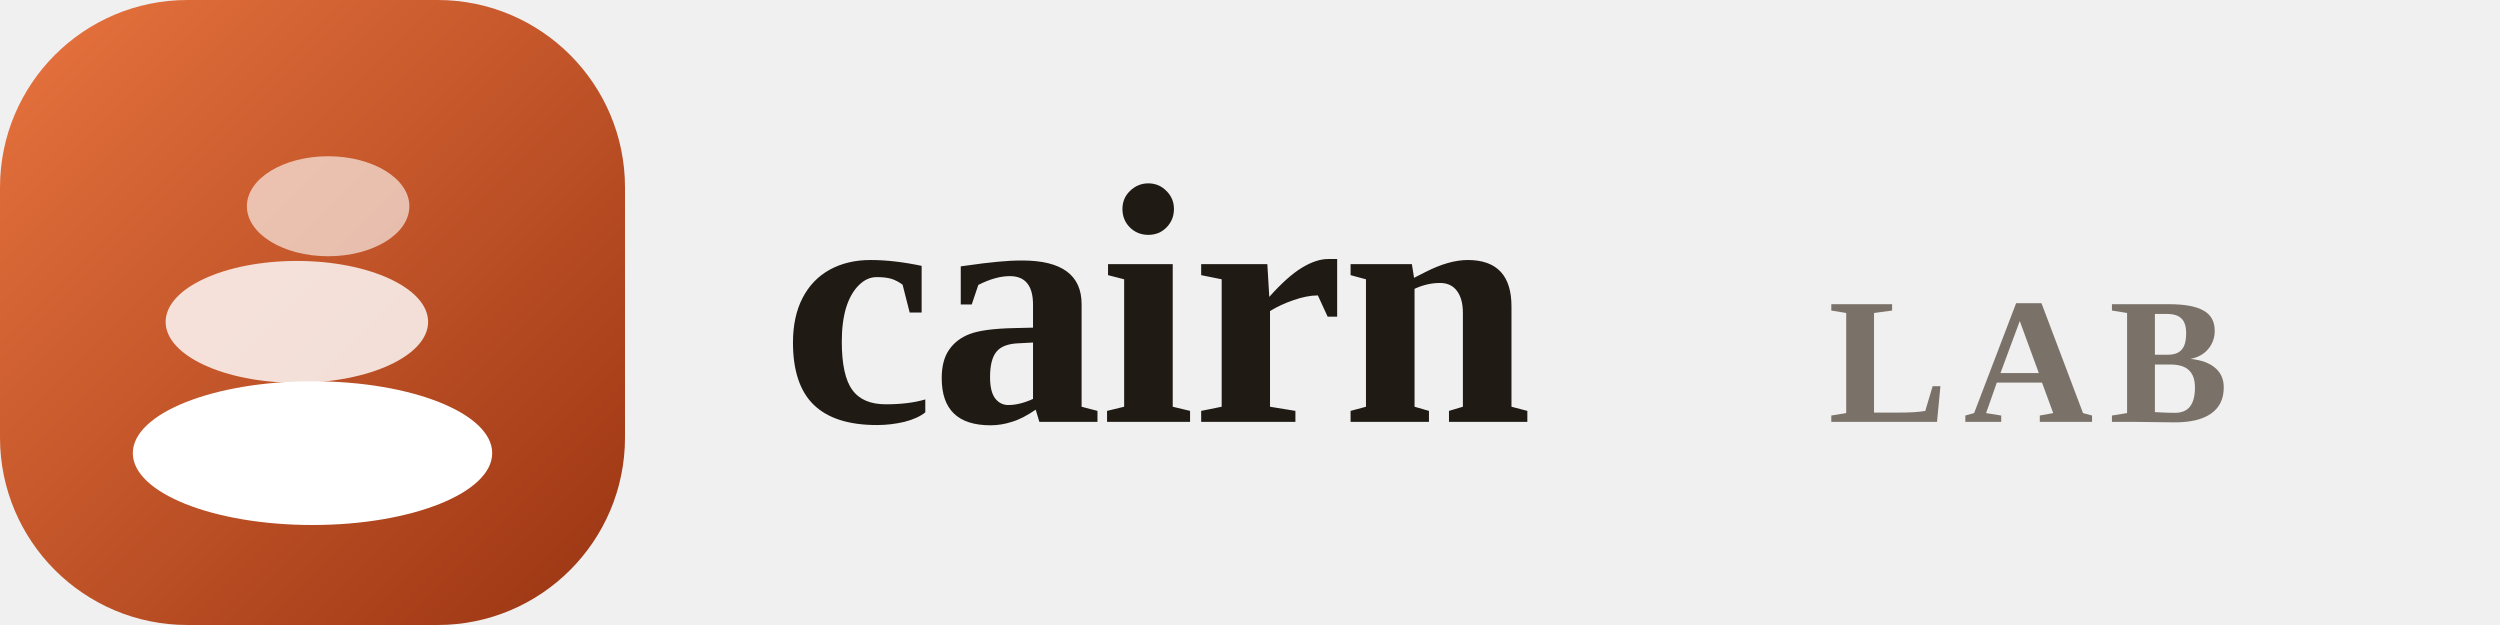
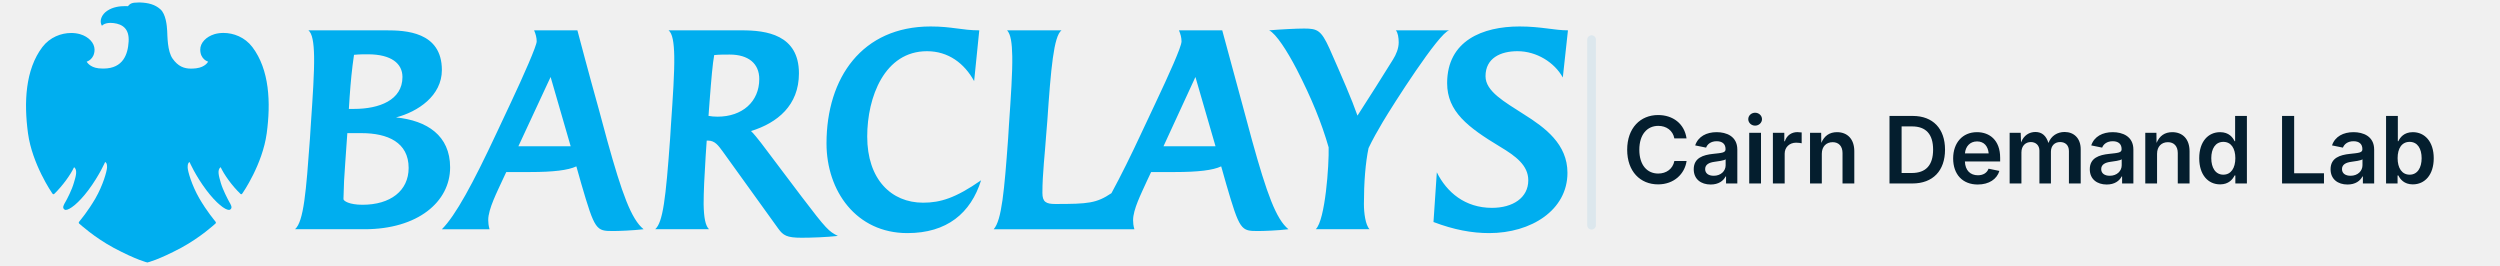
- <svg xmlns="http://www.w3.org/2000/svg" width="160" height="40" viewBox="0 0 160 40">
+ <svg xmlns="http://www.w3.org/2000/svg" xmlns:xlink="http://www.w3.org/1999/xlink" width="396" height="42" viewBox="-8 -8 7928 857">
  <defs>
-     <linearGradient id="g" x1="0" y1="0" x2="1" y2="1">
-       <stop offset="0" stop-color="#E8743F" />
-       <stop offset="1" stop-color="#9A3412" />
-     </linearGradient>
+     <clipPath id="b">
+       <use xlink:href="#a" overflow="visible" width="595.276" height="841.891" />
+     </clipPath>
+     <path id="a" d="M-203.862 562.153v-114.52c.001-6.594 4.899-11.354 11.362-11.354-6.463 0-11.702-5.348-11.702-11.939l-.03-32.203c0-2.888 2.294-5.227 5.118-5.227H79.182c11.734 0 21.246 9.703 21.246 21.671v164.288c0 5.41-4.301 10.952-9.608 10.952h-273.436c-11.739 0-21.246-12.784-21.246-21.668" />
  </defs>
-   <rect x="0" y="0" width="40" height="40" rx="12" fill="url(#g)" />
-   <ellipse cx="20" cy="29" rx="11.5" ry="4.6" fill="#FFFFFF" />
-   <ellipse cx="19" cy="20.6" rx="8.4" ry="3.9" fill="#FFFFFF" fill-opacity="0.82" />
-   <ellipse cx="21" cy="13.2" rx="5.2" ry="3.2" fill="#FFFFFF" fill-opacity="0.62" />
-   <text x="50" y="27" font-family="Fraunces, Georgia, 'Times New Roman', serif" font-size="22" font-weight="700" letter-spacing="-0.2" fill="#1F1A14">cairn</text>
-   <text x="117" y="27" font-family="Fraunces, Georgia, 'Times New Roman', serif" font-size="11.5" font-weight="600" letter-spacing="1" fill="#7A7268">LAB</text>
+   <path d="M19.741 489.332c-.832 0-1.004.145-1.274.446a5.089 5.089 0 00-.333-.009c-.64 0-1.462.094-2.163.563-.677.447-.999 1.238-.638 1.817 0 0 .242-.355 1.038-.355.112 0 .236.012.368.023 1.1.13 1.914.709 1.815 2.238-.088 1.528-.661 3.232-3.005 3.252 0 0-.302 0-.624-.03-1.091-.119-1.434-.804-1.434-.804s.943-.256.951-1.453c-.008-.814-.717-1.559-1.74-1.86a3.883 3.883 0 00-1.086-.146c-1.206 0-2.56.505-3.473 1.697-2.07 2.733-2.238 6.717-1.733 10.422.508 3.713 2.863 7.152 2.932 7.246.05.066.095.102.146.102a.13.13 0 00.081-.035c1.017-.987 1.987-2.336 2.402-3.238.444.354.212 1.107-.032 1.911-.232.822-.796 1.913-1 2.265-.197.344-.461.744-.106.953a.26.26 0 00.137.034c.456 0 1.529-.795 2.726-2.391 1.34-1.796 2.02-3.39 2.02-3.39.098.022.262.188.235.64-.018.459-.49 2.167-1.409 3.757-.929 1.589-1.787 2.583-1.96 2.809-.107.131-.016.213.053.266.068.046 1.711 1.58 4.098 2.876 2.828 1.507 4.082 1.778 4.082 1.778s1.251-.264 4.079-1.77c2.386-1.298 4.036-2.839 4.097-2.891.069-.047.157-.121.053-.265-.163-.216-1.024-1.215-1.951-2.804-.916-1.579-1.406-3.298-1.413-3.751-.019-.457.135-.608.229-.646 0 0 .687 1.604 2.027 3.39 1.203 1.598 2.266 2.391 2.724 2.391a.276.276 0 00.142-.034c.344-.209.088-.615-.114-.955-.188-.35-.76-1.434-1.003-2.263-.233-.813-.475-1.565-.023-1.911.416.902 1.379 2.258 2.399 3.231a.124.124 0 00.088.042c.045 0 .093-.035.135-.096.075-.1 2.434-3.533 2.938-7.252.506-3.713.339-7.688-1.733-10.422-.907-1.195-2.271-1.703-3.485-1.703-.379 0-.741.049-1.072.144-1.031.31-1.737 1.062-1.731 1.868 0 1.197.948 1.453.948 1.453s-.317.668-1.447.804a5.012 5.012 0 01-.612.038c-.85 0-1.566-.27-2.226-1.202-.64-.897-.619-2.744-.656-3.36-.029-.625-.163-2.027-.82-2.599-.655-.587-1.453-.784-2.448-.823-.073.002-.138.002-.199.002" clip-path="url(#b)" transform="translate(-165.212 -13101.943) scale(26.77527)" fill="#00AEEF" />
+   <path d="M4967.034 242.459c-26.668-48.33-84.155-84.985-146.595-84.985-54.916 0-103.219 22.491-103.219 80.808 0 49.106 60.807 82.414 124.104 123.246 69.08 43.296 140.73 96.552 140.73 189.034 0 120.756-117.409 194.843-253.16 194.843-55.8 0-114.062-10.817-179.849-35.798l10.79-160.732c31.676 64.153 90.822 114.92 178.19 114.92 67.474 0 117.41-32.452 117.41-89.109 0-48.302-40.833-78.264-90.742-108.225-104.959-63.27-171.522-114.117-171.522-205.688 0-137.437 114.892-183.223 233.962-183.223 69.08 0 112.43 12.504 156.528 12.504l-16.627 152.405m-582.041 144.024c-15.048 25.008-34.112 59.093-45.84 84.128-9.96 47.446-14.967 110.77-14.967 180.68 0 29.158 5.007 68.276 18.315 81.61h-174.013c30.765-29.131 43.296-208.124 41.662-264.78-23.32-80.755-55.023-158.215-103.299-252.33-30.738-59.093-66.59-114.947-89.08-125.737 39.118-3.294 89.08-5.81 113.258-5.81 43.27 0 54.97 5.81 81.638 64.126 41.556 94.115 72.374 164.829 90.715 217.335 44.152-69.133 74.944-116.58 114.92-181.536 9.987-15.824 18.314-35.799 18.314-54.97 0-15.02-2.517-31.648-9.157-39.145h172.379c-33.309 7.497-183.223 243.173-214.845 296.429m-605.389-145.658l-103.219 223.949h168.176l-64.957-223.949m202.368 497.887c-54.997 0-59.12-1.634-103.273-153.182l-15.797-55.8c-26.615 12.478-74.14 18.315-149.888 18.315h-76.604l-13.334 28.301c-19.144 42.52-44.956 92.402-44.956 127.45 0 8.328.83 17.458 4.177 29.132h-454.67c25.837-29.131 34.165-123.22 46.642-293.966l2.49-40.778c6.667-97.436 11.727-172.38 10.844-224.806-.83-43.295-5.007-70.793-16.654-83.27h175.726c-25.008 19.17-34.192 122.39-45.813 293.135l-3.347 40.779c-4.177 63.297-12.477 128.227-12.477 191.523 0 29.105 11.647 35.772 41.662 35.772 106.54 0 133.234-2.49 181.483-34.968 29.962-54.97 64.154-124.104 97.409-195.7l45.036-95.75c42.438-89.937 84.047-181.562 84.047-199.02 0-12.53-3.32-24.151-8.273-35.825h139.874s56.603 209.864 69.107 254.793l27.444 101.612c47.446 170.72 77.461 253.964 117.437 286.442-33.362 4.177-80.808 5.81-98.292 5.81m-1133.264 6.694c-165.712 0-261.487-136.554-261.487-289.762 0-213.158 115.723-378.093 336.404-378.093 69.107 0 101.613 12.504 157.359 12.504l-16.628 164.052c-31.648-57.46-83.298-96.605-152.378-96.605-137.384 0-193.183 148.254-193.183 275.651 0 138.214 77.46 213.961 180.68 213.961 55.799 0 104.905-14.994 187.373-72.427-33.309 106.62-110.77 170.72-238.14 170.72m-574.543-577.061c-15.825 0-35.023 0-49.963 1.66-5.007 27.471-9.184 74.944-15.021 151.521l-3.347 45.01c8.38 1.686 19.171 2.543 29.185 2.543 79.897 0 134.894-48.356 134.894-121.587 0-50.016-34.969-79.147-95.748-79.147M2506.44 760.4c-47.446 0-59.12-7.524-74.917-29.186l-179.876-249.813c-14.165-19.144-24.982-34.968-47.446-34.968h-4.177l-3.294 48.302c-4.203 65.787-6.693 118.293-6.693 157.412.83 43.296 5.837 69.91 17.51 80.754h-174.039c24.955-22.49 34.085-97.435 48.276-293.965l2.517-40.78c6.667-96.578 11.674-171.548 10.817-223.974-.857-45.813-5.81-74.141-18.34-84.128h237.308c77.435 0 184.027 13.36 184.027 139.07 0 103.22-69.134 159.876-154.868 186.49 8.327 7.524 23.294 26.669 32.478 38.343l130.717 173.209c81.611 107.422 88.251 112.402 117.436 127.397-36.655 4.15-85.76 5.837-117.436 5.837m-810.97-519.575l-104.155 223.949h169.032l-64.876-223.949m202.287 497.887c-54.916 0-59.093-1.634-103.219-153.182l-15.824-55.8c-26.695 12.478-74.14 18.315-149.915 18.315h-76.604l-13.307 28.301c-13.334 30.015-45.813 91.652-44.983 127.45 0 8.328.83 16.655 4.177 29.132h-154.038c44.126-44.126 99.926-146.541 177.36-312.253l44.982-95.748c40.779-86.592 84.101-184.857 84.101-199.021 0-12.53-3.293-24.151-8.327-35.825h139.928s36.575 139.07 69.08 254.793l27.471 101.612c47.473 170.72 77.434 253.964 117.41 286.442-35.799 4.15-80.781 5.784-98.292 5.784m-792.736-571.197c-12.504 0-29.131 0-44.955 1.687-6.667 44.955-10.844 88.25-14.138 135.697 0 0-2.517 40.778-2.517 39.118h16.655c81.61 0 156.581-28.301 156.581-103.192 0-43.349-35.825-73.31-111.626-73.31m-20.777 254.793h-45.786l-6.667 94.919c-3.32 41.662-5.007 76.604-5.837 118.24 0 5.863 18.314 18.34 61.583 18.34 89.938 0 149.085-44.956 149.085-119.096 0-82.441-67.474-112.403-152.378-112.403m9.987 310.593H869.4c28.328-25.008 35.825-122.416 48.303-293.965l2.49-39.95c6.693-97.434 11.674-172.378 10.844-224.804-.83-44.983-5.837-74.141-18.341-84.128h251.473c59.95 0 179.876 3.347 179.876 128.227 0 83.27-77.46 134.893-148.228 153.261 99.926 9.987 174.87 58.263 174.87 161.509-.027 111.572-104.933 199.85-276.455 199.85" fill="#00AEEF" />
+   <line x1="5060" y1="120" x2="5060" y2="720" stroke="#DCE7ED" stroke-width="28" stroke-linecap="round" />
+   <text x="5160" y="585" font-family="Inter, -apple-system, BlinkMacSystemFont, 'Segoe UI', Helvetica, Arial, sans-serif" font-size="300" font-weight="600" letter-spacing="-2" fill="#041E2E">Cairn Demand Lab</text>
</svg>
